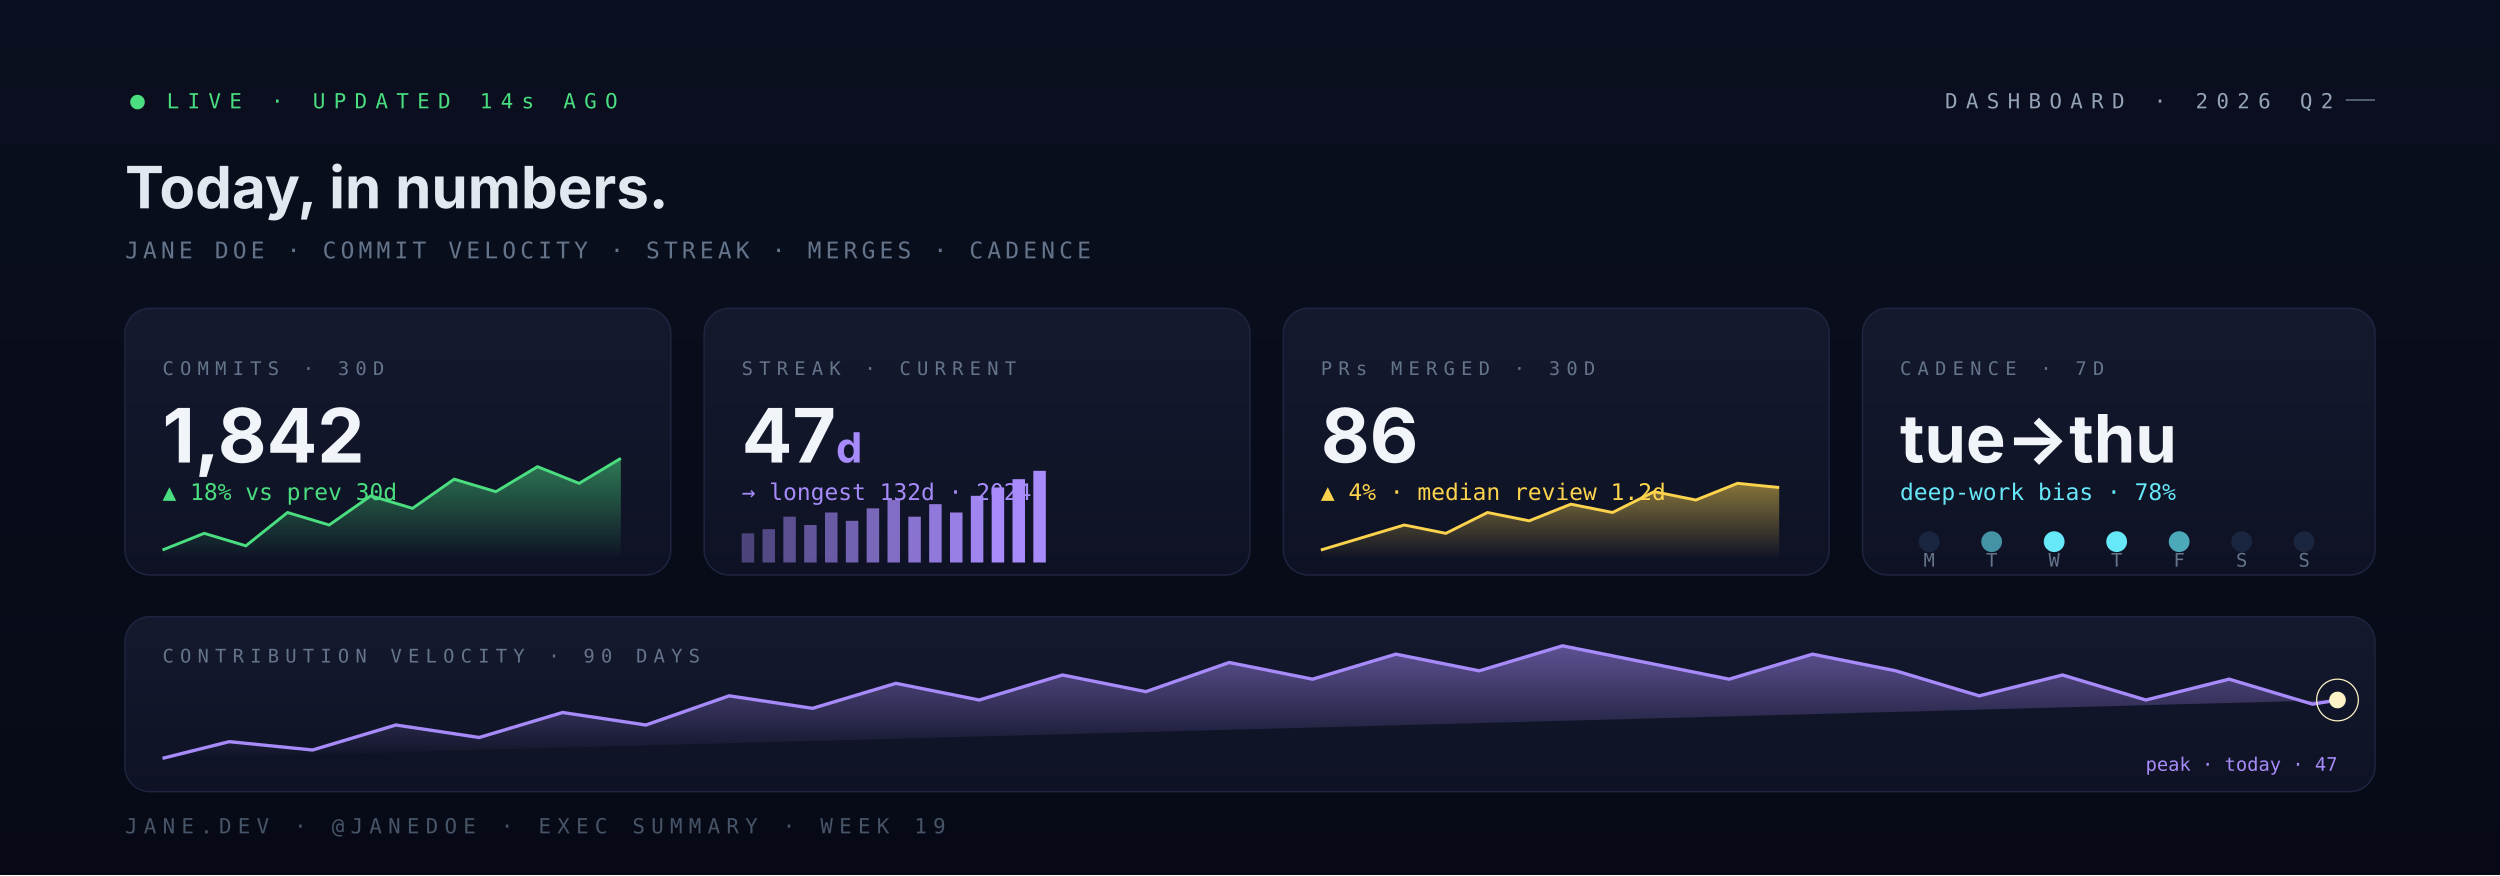
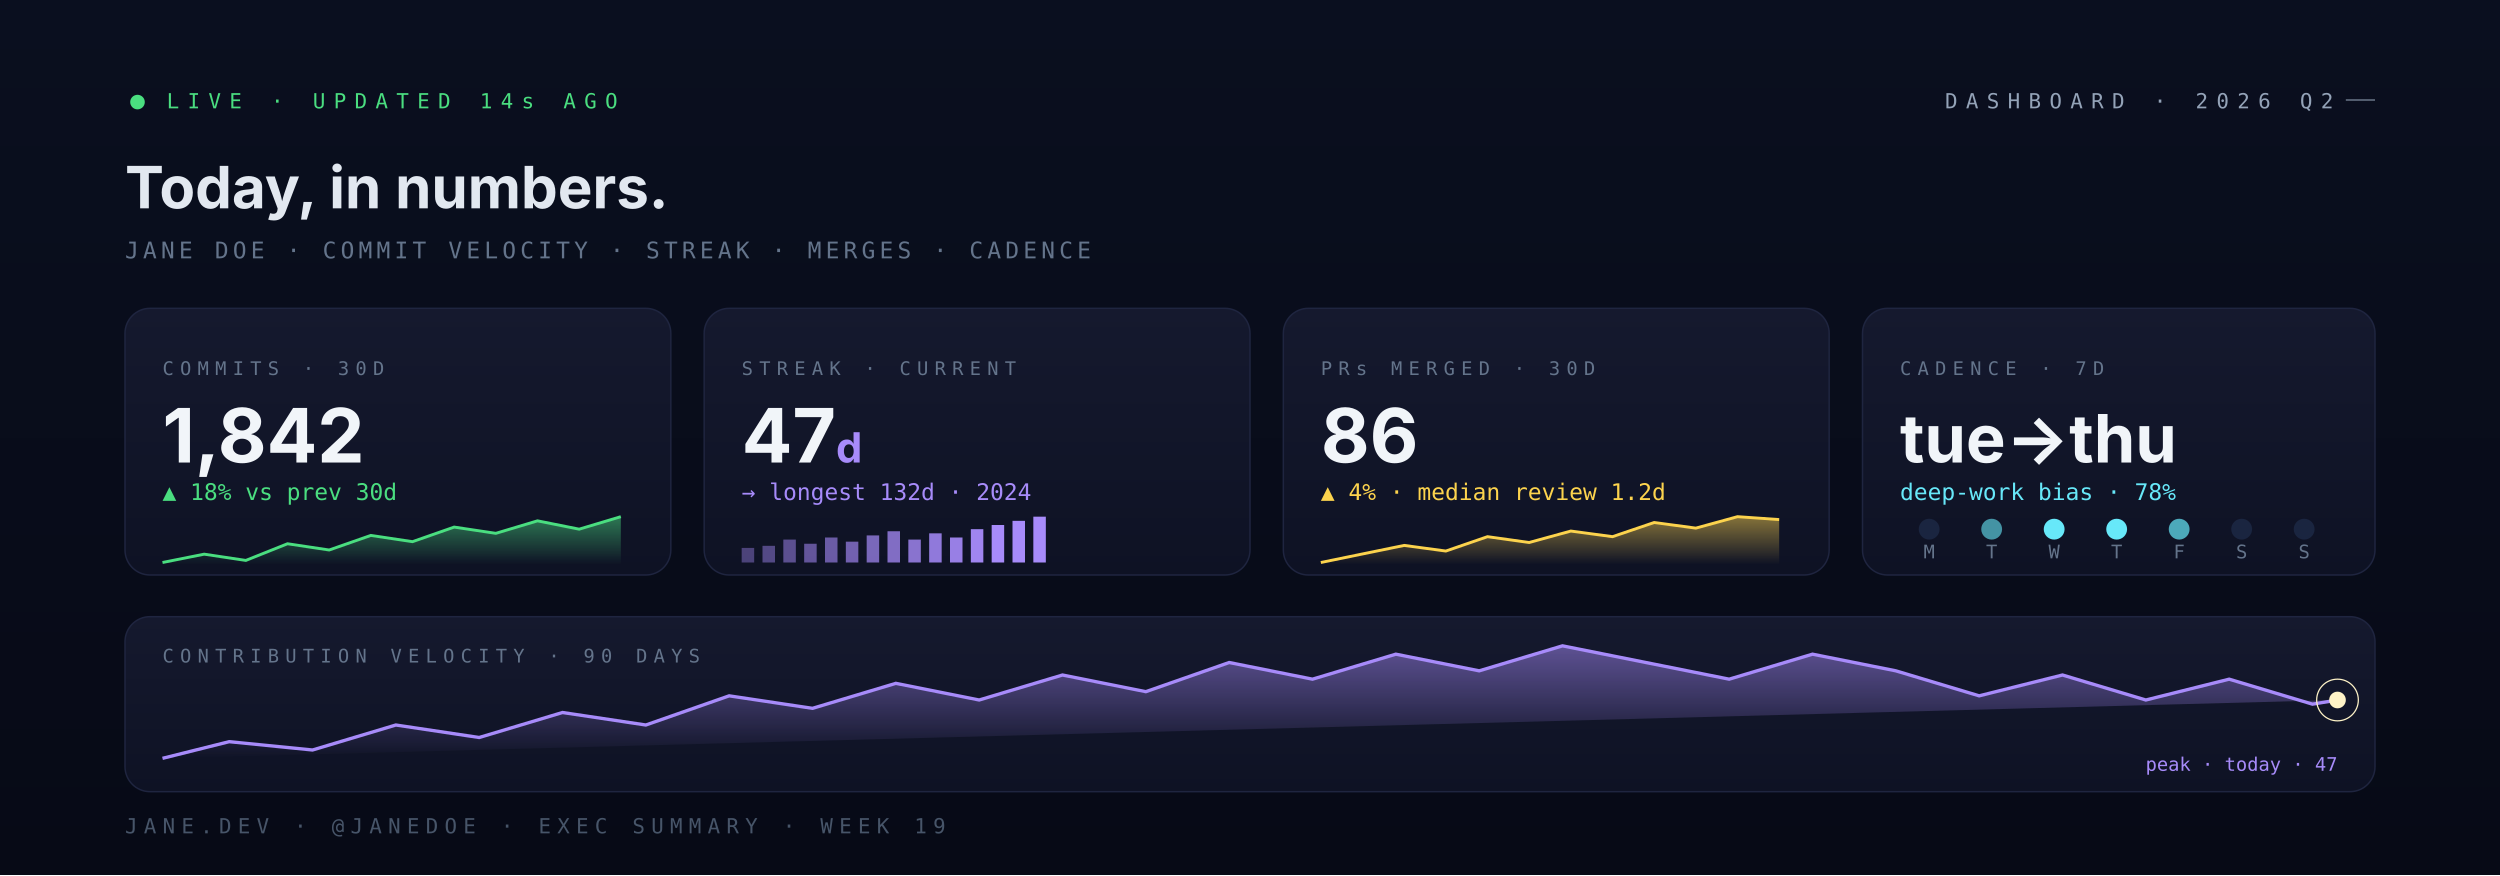
<svg xmlns="http://www.w3.org/2000/svg" viewBox="0 0 1200 420" width="1200" height="420" role="img" aria-label="Analytics Grid hero">
  <defs>
    <linearGradient id="ag-stage" x1="0" y1="0" x2="0" y2="1">
      <stop offset="0" stop-color="#0a0f1f" />
      <stop offset="1" stop-color="#070a16" />
    </linearGradient>
    <linearGradient id="ag-card" x1="0" y1="0" x2="0" y2="1">
      <stop offset="0" stop-color="#15192e" />
      <stop offset="1" stop-color="#0e1224" />
    </linearGradient>
    <linearGradient id="ag-spark1" x1="0" y1="0" x2="0" y2="1">
      <stop offset="0" stop-color="#4ade80" stop-opacity="0.5" />
      <stop offset="1" stop-color="#4ade80" stop-opacity="0" />
    </linearGradient>
    <linearGradient id="ag-spark2" x1="0" y1="0" x2="0" y2="1">
      <stop offset="0" stop-color="#a78bfa" stop-opacity="0.5" />
      <stop offset="1" stop-color="#a78bfa" stop-opacity="0" />
    </linearGradient>
    <linearGradient id="ag-spark3" x1="0" y1="0" x2="0" y2="1">
      <stop offset="0" stop-color="#fcd34d" stop-opacity="0.5" />
      <stop offset="1" stop-color="#fcd34d" stop-opacity="0" />
    </linearGradient>
    <linearGradient id="ag-spark4" x1="0" y1="0" x2="0" y2="1">
      <stop offset="0" stop-color="#67e8f9" stop-opacity="0.5" />
      <stop offset="1" stop-color="#67e8f9" stop-opacity="0" />
    </linearGradient>
  </defs>
  <rect width="1200" height="420" fill="url(#ag-stage)" />
  <g font-family="'JetBrains Mono', monospace" font-size="10" letter-spacing="4">
    <g transform="translate(60,52)" fill="#4ade80">
      <circle cx="6" cy="-3" r="3.5">
        <animate attributeName="opacity" values="0.4;1;0.4" dur="1.4s" repeatCount="indefinite" />
      </circle>
      <text x="20" y="0">LIVE · UPDATED 14s AGO</text>
    </g>
    <g transform="translate(1140,52)" fill="#94a3b8" text-anchor="end">
      <text x="-20" y="0">DASHBOARD · 2026 Q2</text>
      <line x1="-14" y1="-4" x2="0" y2="-4" stroke="#94a3b8" stroke-width="0.5" />
    </g>
  </g>
  <text x="60" y="100" font-family="'Inter', 'Space Grotesk', system-ui, sans-serif" font-size="28" font-weight="700" fill="#e2e8f0">Today, in numbers.</text>
  <text x="60" y="124" font-family="'JetBrains Mono', monospace" font-size="11" fill="#64748b" letter-spacing="2">JANE DOE  ·  COMMIT VELOCITY · STREAK · MERGES · CADENCE</text>
  <g transform="translate(60,148)">
    <rect width="262" height="128" rx="12" fill="url(#ag-card)" stroke="#1f2540" stroke-width="0.7" />
    <text x="18" y="32" font-family="'JetBrains Mono', monospace" font-size="9" fill="#64748b" letter-spacing="3">COMMITS · 30D</text>
    <text x="18" y="74" font-family="'Inter', system-ui, sans-serif" font-size="36" font-weight="700" fill="#f1f5f9">1,842</text>
    <text x="18" y="92" font-family="'JetBrains Mono', monospace" font-size="11" fill="#4ade80">▲ 18%  vs prev 30d</text>
-     <polyline points="18,116 38,108 58,114 78,98 98,104 118,90 138,96 158,82 178,88 198,76 218,84 238,72" fill="none" stroke="#4ade80" stroke-width="1.4" />
-     <polyline points="18,116 38,108 58,114 78,98 98,104 118,90 138,96 158,82 178,88 198,76 218,84 238,72 238,120 18,120" fill="url(#ag-spark1)" />
+     <polyline points="18,122 38,118 58,121 78,113 98,116 118,109 138,112 158,105 178,108 198,102 218,106 238,100" fill="none" stroke="#4ade80" stroke-width="1.4" />
+     <polyline points="18,122 38,118 58,121 78,113 98,116 118,109 138,112 158,105 178,108 198,102 218,106 238,100 238,123 18,123" fill="url(#ag-spark1)" />
  </g>
  <g transform="translate(338,148)">
    <rect width="262" height="128" rx="12" fill="url(#ag-card)" stroke="#1f2540" stroke-width="0.7" />
    <text x="18" y="32" font-family="'JetBrains Mono', monospace" font-size="9" fill="#64748b" letter-spacing="3">STREAK · CURRENT</text>
    <text x="18" y="74" font-family="'Inter', system-ui, sans-serif" font-size="36" font-weight="700" fill="#f1f5f9">47<tspan font-size="20" fill="#a78bfa">d</tspan>
    </text>
    <text x="18" y="92" font-family="'JetBrains Mono', monospace" font-size="11" fill="#a78bfa">→ longest 132d · 2024</text>
    <g fill="#a78bfa">
-       <rect x="18" y="108" width="6" height="14" opacity="0.4" />
-       <rect x="28" y="106" width="6" height="16" opacity="0.45" />
-       <rect x="38" y="100" width="6" height="22" opacity="0.5" />
-       <rect x="48" y="104" width="6" height="18" opacity="0.55" />
-       <rect x="58" y="98" width="6" height="24" opacity="0.6" />
-       <rect x="68" y="102" width="6" height="20" opacity="0.65" />
-       <rect x="78" y="96" width="6" height="26" opacity="0.7" />
-       <rect x="88" y="92" width="6" height="30" opacity="0.75" />
-       <rect x="98" y="100" width="6" height="22" opacity="0.8" />
-       <rect x="108" y="94" width="6" height="28" opacity="0.85" />
-       <rect x="118" y="98" width="6" height="24" opacity="0.9" />
-       <rect x="128" y="90" width="6" height="32" opacity="0.95" />
-       <rect x="138" y="86" width="6" height="36" />
-       <rect x="148" y="82" width="6" height="40" />
-       <rect x="158" y="78" width="6" height="44">
-         <animate attributeName="height" values="44;38;44" dur="2s" repeatCount="indefinite" />
-         <animate attributeName="y" values="78;84;78" dur="2s" repeatCount="indefinite" />
+       <rect x="18" y="115" width="6" height="7" opacity="0.4" />
+       <rect x="28" y="114" width="6" height="8" opacity="0.45" />
+       <rect x="38" y="111" width="6" height="11" opacity="0.5" />
+       <rect x="48" y="113" width="6" height="9" opacity="0.55" />
+       <rect x="58" y="110" width="6" height="12" opacity="0.6" />
+       <rect x="68" y="112" width="6" height="10" opacity="0.65" />
+       <rect x="78" y="109" width="6" height="13" opacity="0.7" />
+       <rect x="88" y="107" width="6" height="15" opacity="0.75" />
+       <rect x="98" y="111" width="6" height="11" opacity="0.8" />
+       <rect x="108" y="108" width="6" height="14" opacity="0.85" />
+       <rect x="118" y="110" width="6" height="12" opacity="0.9" />
+       <rect x="128" y="106" width="6" height="16" opacity="0.95" />
+       <rect x="138" y="104" width="6" height="18" />
+       <rect x="148" y="102" width="6" height="20" />
+       <rect x="158" y="100" width="6" height="22">
+         <animate attributeName="height" values="22;19;22" dur="2s" repeatCount="indefinite" />
+         <animate attributeName="y" values="100;103;100" dur="2s" repeatCount="indefinite" />
      </rect>
    </g>
  </g>
  <g transform="translate(616,148)">
    <rect width="262" height="128" rx="12" fill="url(#ag-card)" stroke="#1f2540" stroke-width="0.7" />
    <text x="18" y="32" font-family="'JetBrains Mono', monospace" font-size="9" fill="#64748b" letter-spacing="3">PRs MERGED · 30D</text>
    <text x="18" y="74" font-family="'Inter', system-ui, sans-serif" font-size="36" font-weight="700" fill="#f1f5f9">86</text>
    <text x="18" y="92" font-family="'JetBrains Mono', monospace" font-size="11" fill="#fcd34d">▲ 4%  · median review 1.2d</text>
-     <polyline points="18,116 38,110 58,104 78,108 98,98 118,102 138,94 158,98 178,88 198,92 218,84 238,86" fill="none" stroke="#fcd34d" stroke-width="1.4" />
-     <polyline points="18,116 38,110 58,104 78,108 98,98 118,102 138,94 158,98 178,88 198,92 218,84 238,86 238,120 18,120" fill="url(#ag-spark3)" />
+     <polyline points="18,122 38,117.9 58,113.8 78,116.5 98,109.6 118,112.4 138,106.9 158,109.6 178,102.8 198,105.5 218,100 238,101.4" fill="none" stroke="#fcd34d" stroke-width="1.4" />
+     <polyline points="18,122 38,117.9 58,113.8 78,116.5 98,109.6 118,112.4 138,106.9 158,109.6 178,102.8 198,105.5 218,100 238,101.4 238,123 18,123" fill="url(#ag-spark3)" />
  </g>
  <g transform="translate(894,148)">
    <rect width="246" height="128" rx="12" fill="url(#ag-card)" stroke="#1f2540" stroke-width="0.7" />
    <text x="18" y="32" font-family="'JetBrains Mono', monospace" font-size="9" fill="#64748b" letter-spacing="3">CADENCE · 7D</text>
    <text x="18" y="74" font-family="'Inter', system-ui, sans-serif" font-size="32" font-weight="700" fill="#f1f5f9">tue→thu</text>
    <text x="18" y="92" font-family="'JetBrains Mono', monospace" font-size="11" fill="#67e8f9">deep-work bias · 78%</text>
    <g font-family="'JetBrains Mono', monospace" font-size="9" fill="#64748b">
-       <circle cx="32" cy="112" r="5" fill="#1a2540" />
-       <text x="32" y="124" text-anchor="middle">M</text>
-       <circle cx="62" cy="112" r="5" fill="#67e8f9" opacity="0.6" />
-       <text x="62" y="124" text-anchor="middle">T</text>
-       <circle cx="92" cy="112" r="5" fill="#67e8f9" />
-       <text x="92" y="124" text-anchor="middle">W</text>
-       <circle cx="122" cy="112" r="5" fill="#67e8f9" />
-       <text x="122" y="124" text-anchor="middle">T</text>
-       <circle cx="152" cy="112" r="5" fill="#67e8f9" opacity="0.7" />
-       <text x="152" y="124" text-anchor="middle">F</text>
-       <circle cx="182" cy="112" r="5" fill="#1a2540" />
-       <text x="182" y="124" text-anchor="middle">S</text>
-       <circle cx="212" cy="112" r="5" fill="#1a2540" />
-       <text x="212" y="124" text-anchor="middle">S</text>
+       <circle cx="32" cy="106" r="5" fill="#1a2540" />
+       <text x="32" y="120" text-anchor="middle">M</text>
+       <circle cx="62" cy="106" r="5" fill="#67e8f9" opacity="0.6" />
+       <text x="62" y="120" text-anchor="middle">T</text>
+       <circle cx="92" cy="106" r="5" fill="#67e8f9" />
+       <text x="92" y="120" text-anchor="middle">W</text>
+       <circle cx="122" cy="106" r="5" fill="#67e8f9" />
+       <text x="122" y="120" text-anchor="middle">T</text>
+       <circle cx="152" cy="106" r="5" fill="#67e8f9" opacity="0.7" />
+       <text x="152" y="120" text-anchor="middle">F</text>
+       <circle cx="182" cy="106" r="5" fill="#1a2540" />
+       <text x="182" y="120" text-anchor="middle">S</text>
+       <circle cx="212" cy="106" r="5" fill="#1a2540" />
+       <text x="212" y="120" text-anchor="middle">S</text>
    </g>
  </g>
  <g transform="translate(60,296)">
    <rect width="1080" height="84" rx="12" fill="url(#ag-card)" stroke="#1f2540" stroke-width="0.7" />
    <text x="18" y="22" font-family="'JetBrains Mono', monospace" font-size="9" fill="#64748b" letter-spacing="3">CONTRIBUTION VELOCITY · 90 DAYS</text>
    <polyline points="18,68 50,60 90,64 130,52 170,58 210,46 250,52 290,38 330,44 370,32 410,40 450,28 490,36 530,22 570,30 610,18 650,26 690,14 730,22 770,30 810,18 850,26 890,38 930,28 970,40 1010,30 1050,42 1062,40" fill="url(#ag-spark2)" />
    <polyline points="18,68 50,60 90,64 130,52 170,58 210,46 250,52 290,38 330,44 370,32 410,40 450,28 490,36 530,22 570,30 610,18 650,26 690,14 730,22 770,30 810,18 850,26 890,38 930,28 970,40 1010,30 1050,42 1062,40" fill="none" stroke="#a78bfa" stroke-width="1.6" />
    <circle cx="1062" cy="40" r="4" fill="#fef3c7">
      <animate attributeName="r" values="4;7;4" dur="1.6s" repeatCount="indefinite" />
    </circle>
    <circle cx="1062" cy="40" r="10" fill="none" stroke="#fef3c7" stroke-width="0.6">
      <animate attributeName="r" values="10;18;10" dur="1.6s" repeatCount="indefinite" />
      <animate attributeName="opacity" values="0.6;0;0.6" dur="1.6s" repeatCount="indefinite" />
    </circle>
    <text x="1062" y="74" text-anchor="end" font-family="'JetBrains Mono', monospace" font-size="9" fill="#a78bfa">peak · today · 47</text>
  </g>
  <g transform="translate(60,400)" font-family="'JetBrains Mono', monospace" font-size="10" letter-spacing="3" fill="#475569">
    <text>JANE.DEV  ·  @JANEDOE  ·  EXEC SUMMARY · WEEK 19</text>
  </g>
</svg>
